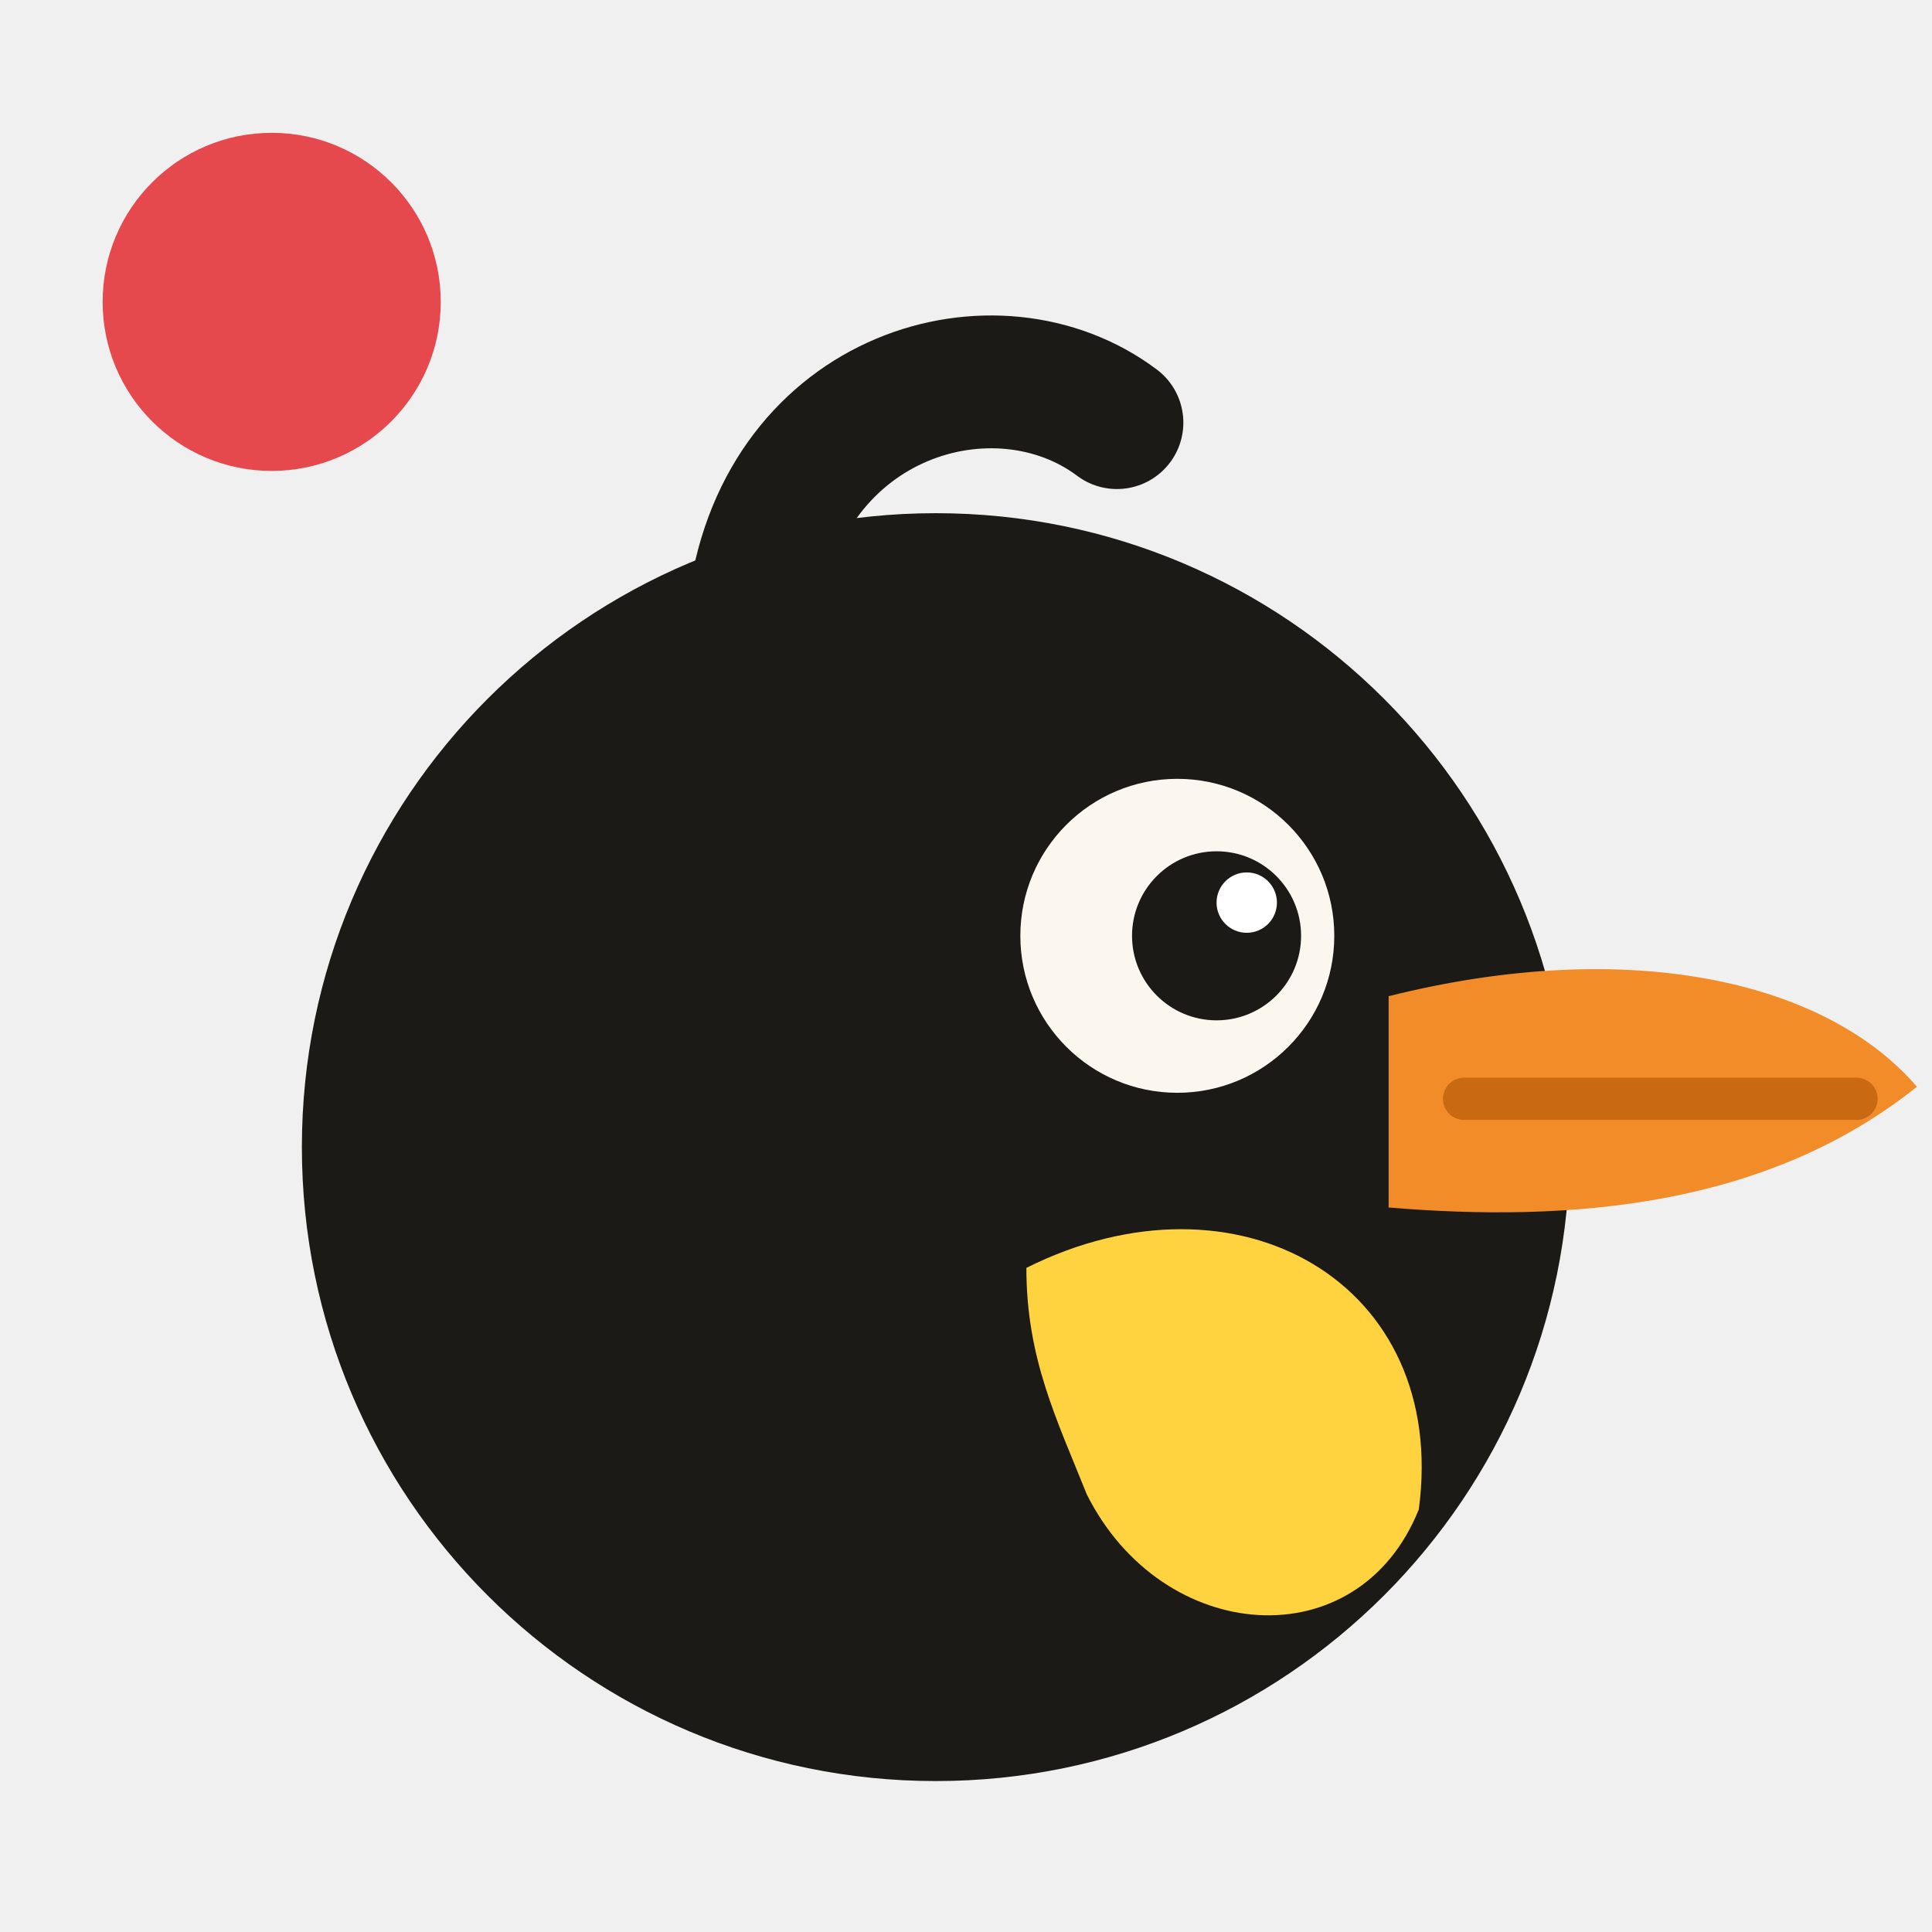
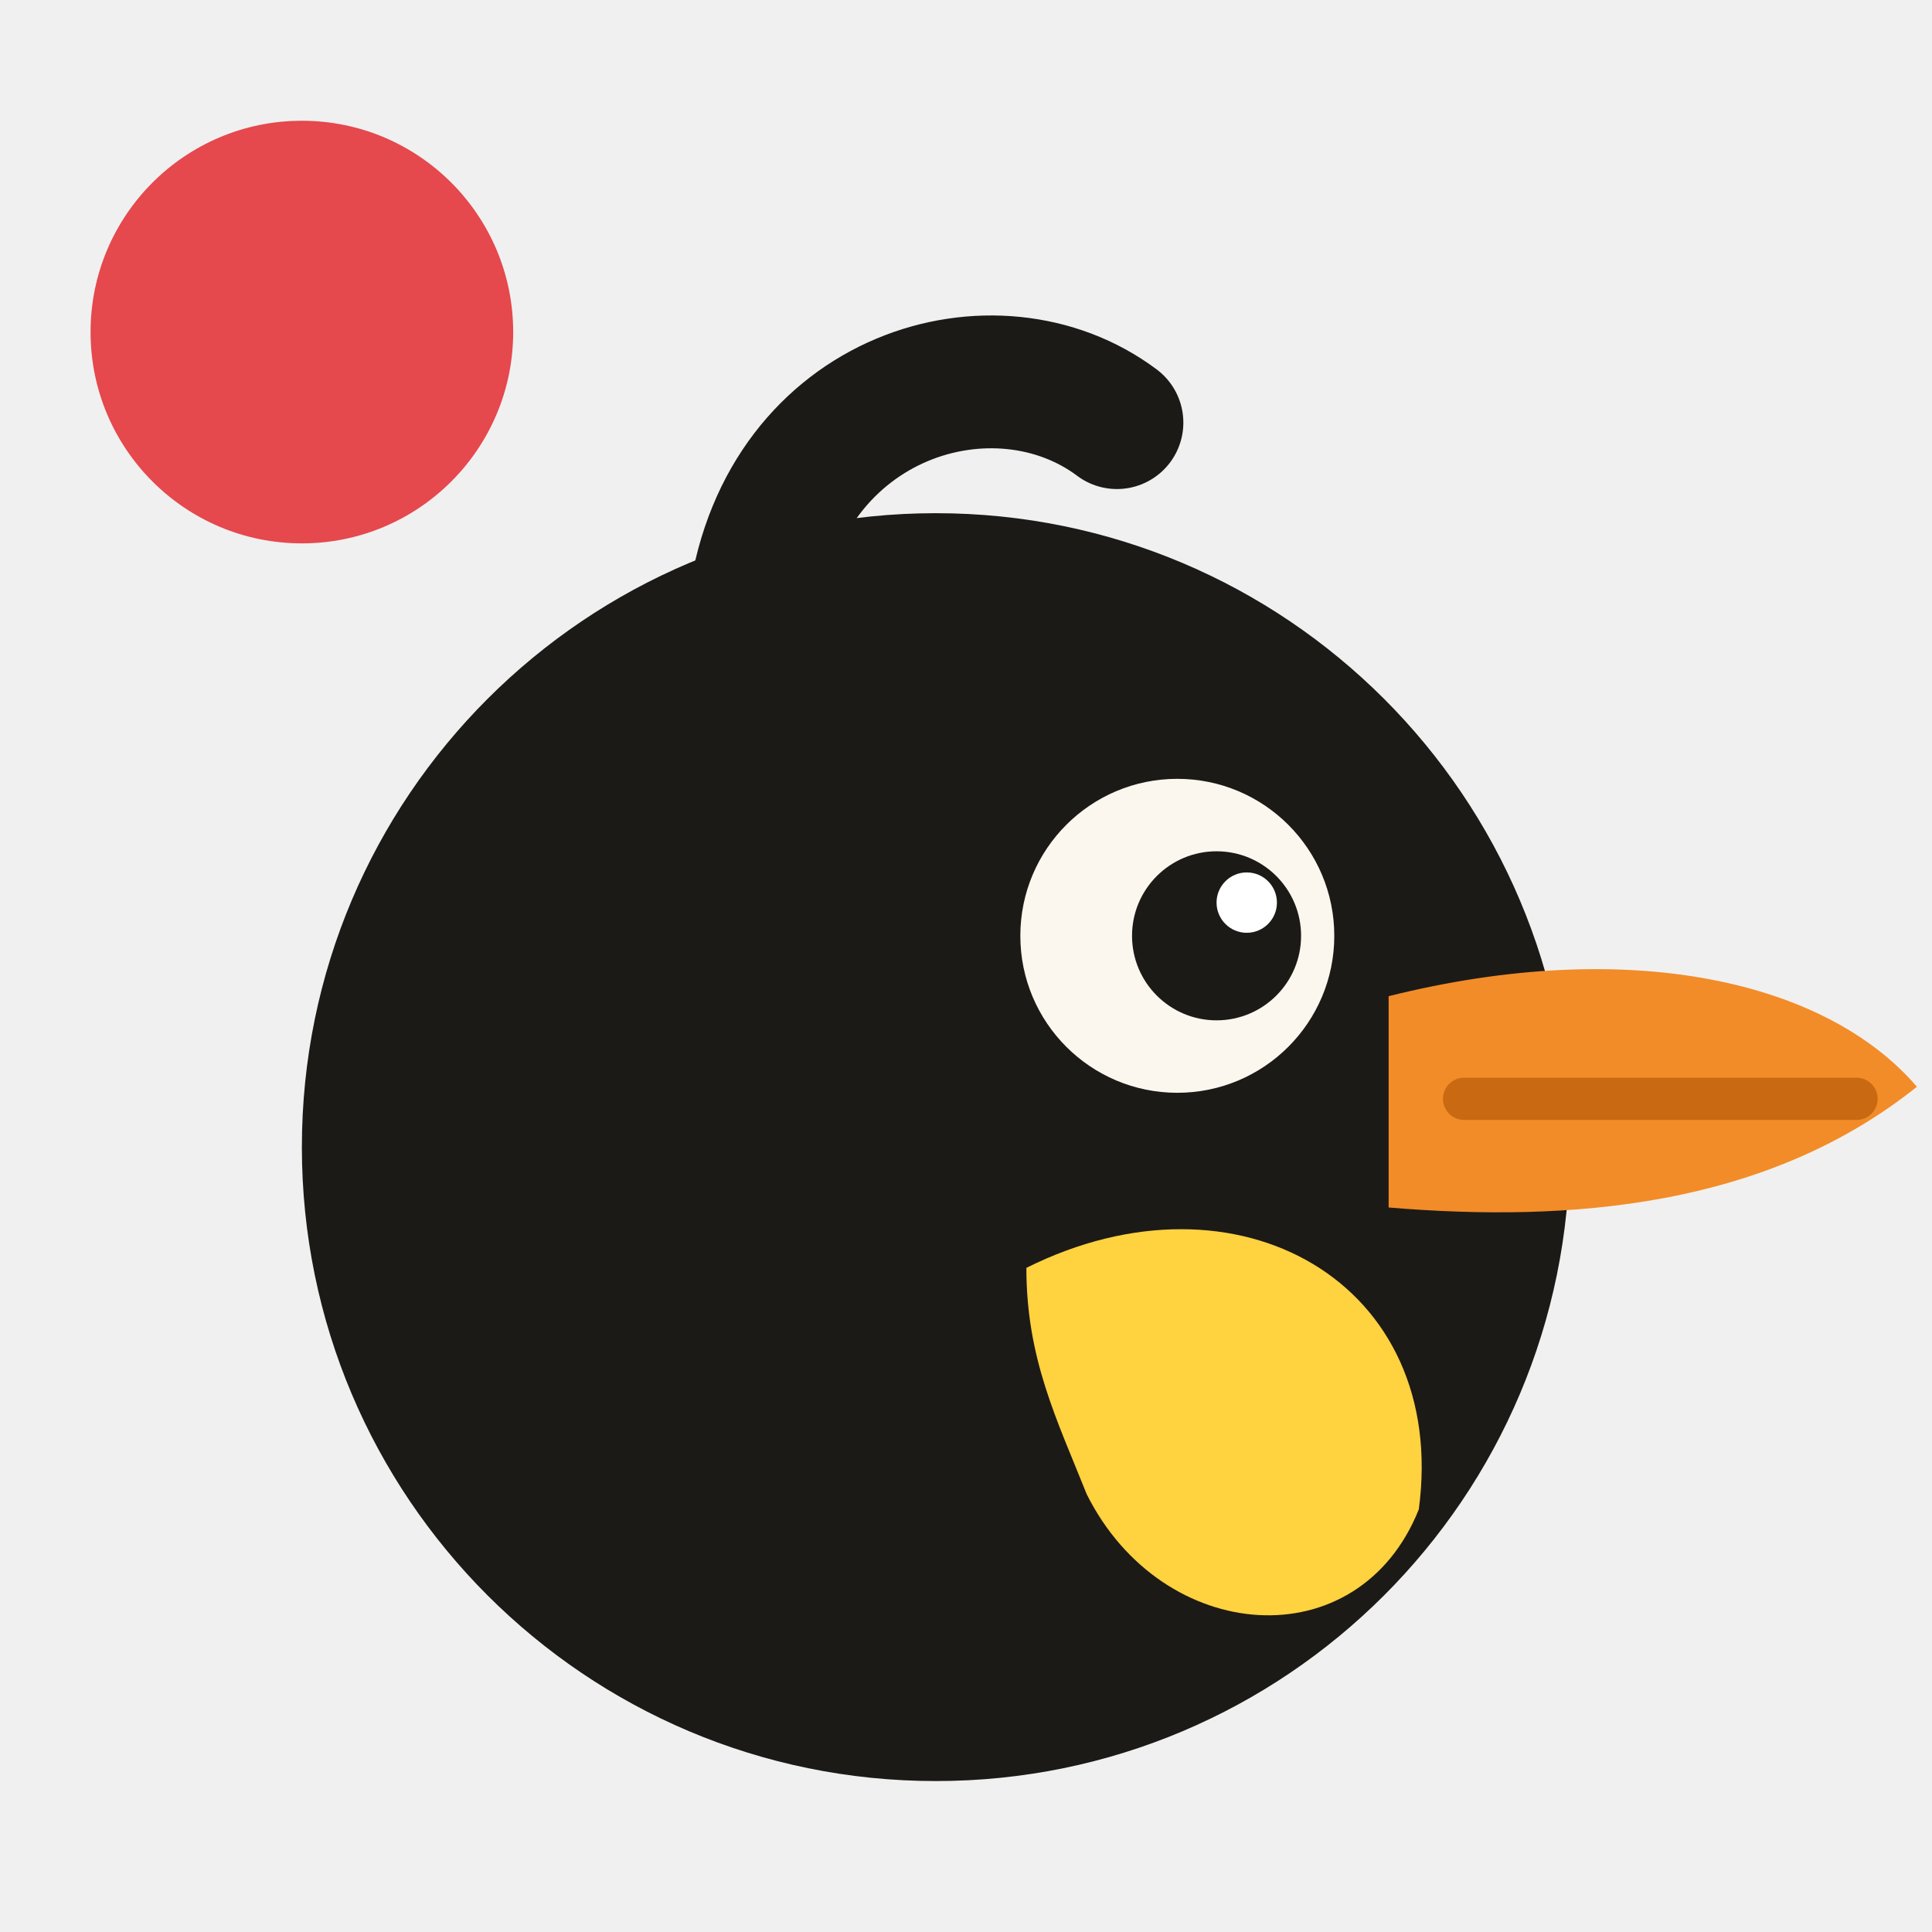
<svg xmlns="http://www.w3.org/2000/svg" viewBox="0 0 64 64" width="64" height="64" role="img" aria-label="PimSiang hill myna head, listening">
  <circle cx="31" cy="38" r="21" fill="#1C1A17" />
  <path d="M25 20C26 13 33 11 37 14" fill="none" stroke="#1C1A17" stroke-width="4.4" stroke-linecap="round" />
  <path d="M34 42C41 38.5 48 42.5 47 50C45 55 38.5 54.5 36 49.5C35 47 34 45 34 42Z" fill="#FFD23F" />
  <path d="M46 33C54 31 60.5 32.5 63.5 36C58.5 40 52 40.5 46 40Z" fill="#F28C28" />
  <path d="M48.5 36.4H61.5" stroke="#C96A12" stroke-width="1.4" stroke-linecap="round" />
  <circle cx="39" cy="31" r="5.2" fill="#FBF7EE" />
  <circle cx="40.3" cy="31" r="2.8" fill="#1C1A17" />
  <circle cx="41.3" cy="29.9" r="1" fill="#FFFFFF" />
-   <circle cx="9" cy="10" r="5.6" fill="#E5484D" />
+   <circle cx="10" cy="11" r="7" fill="#E5484D" />
</svg>
